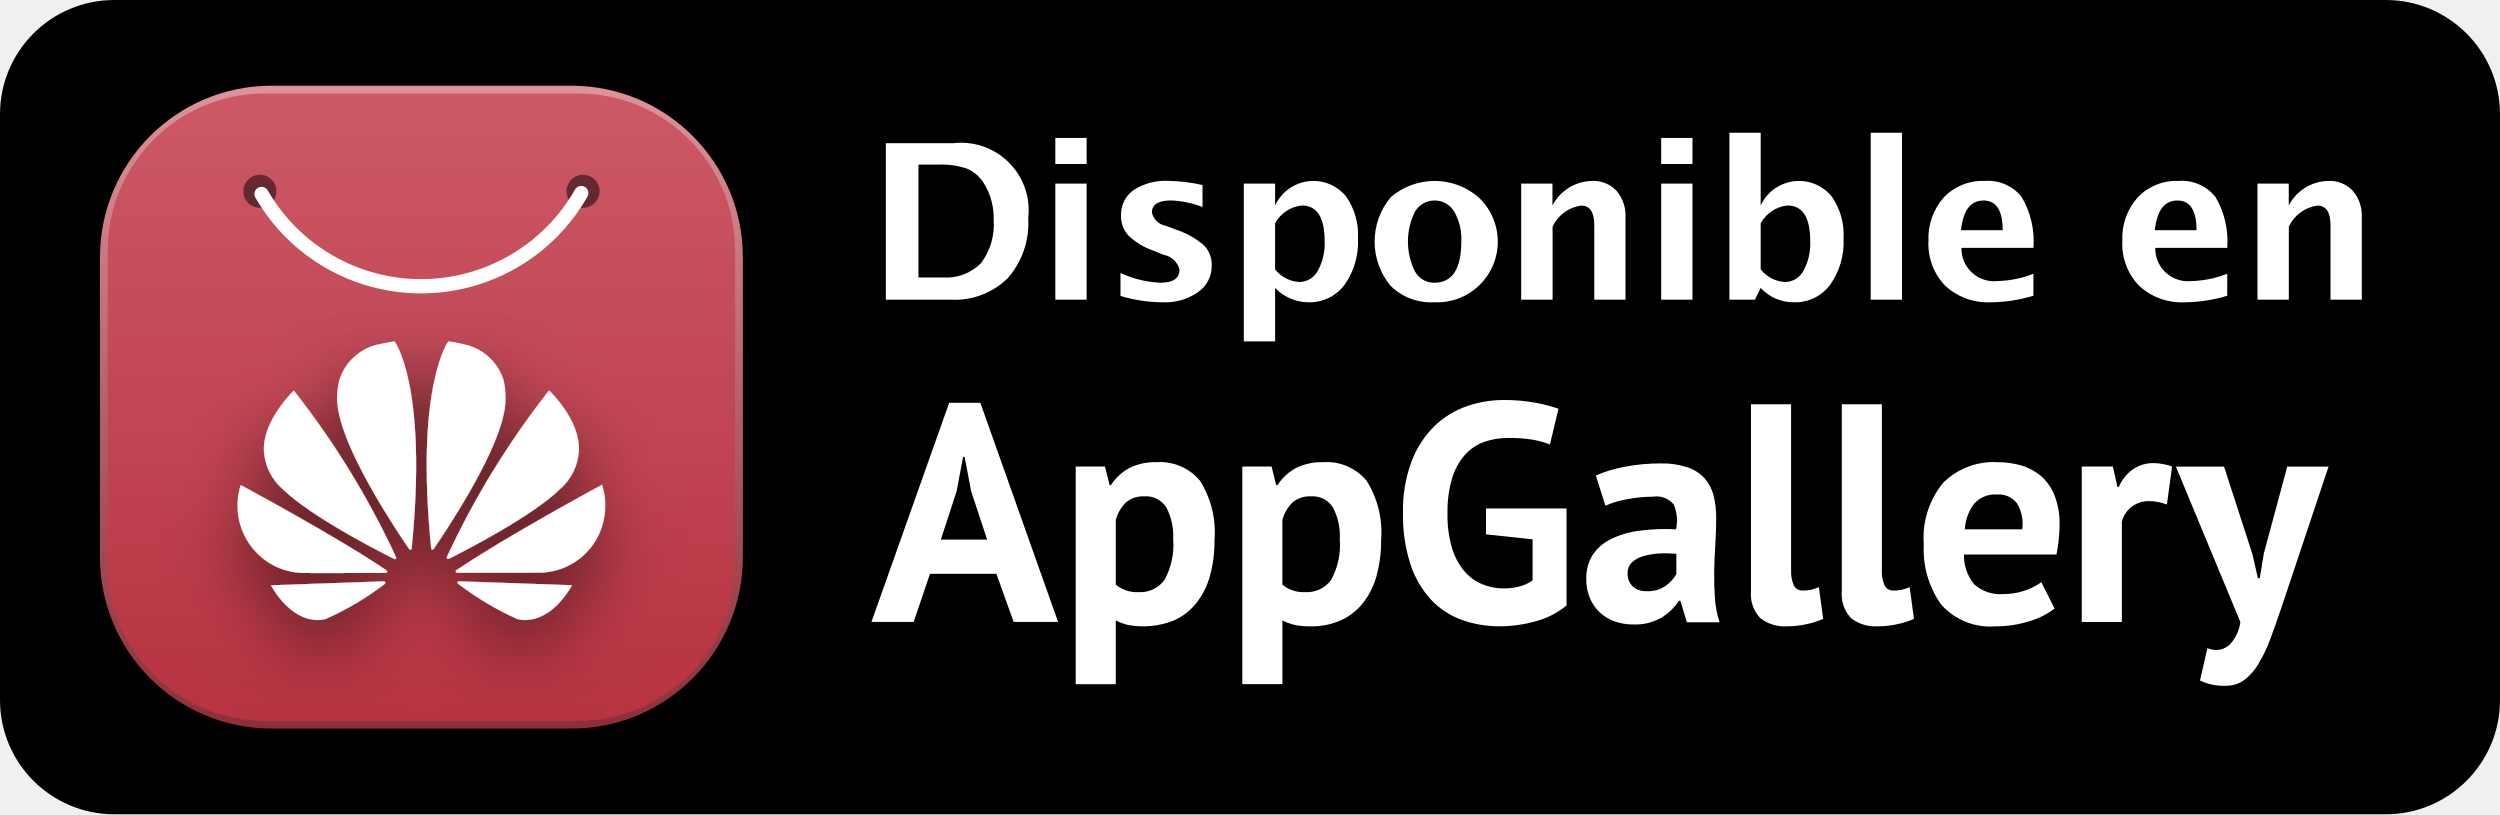
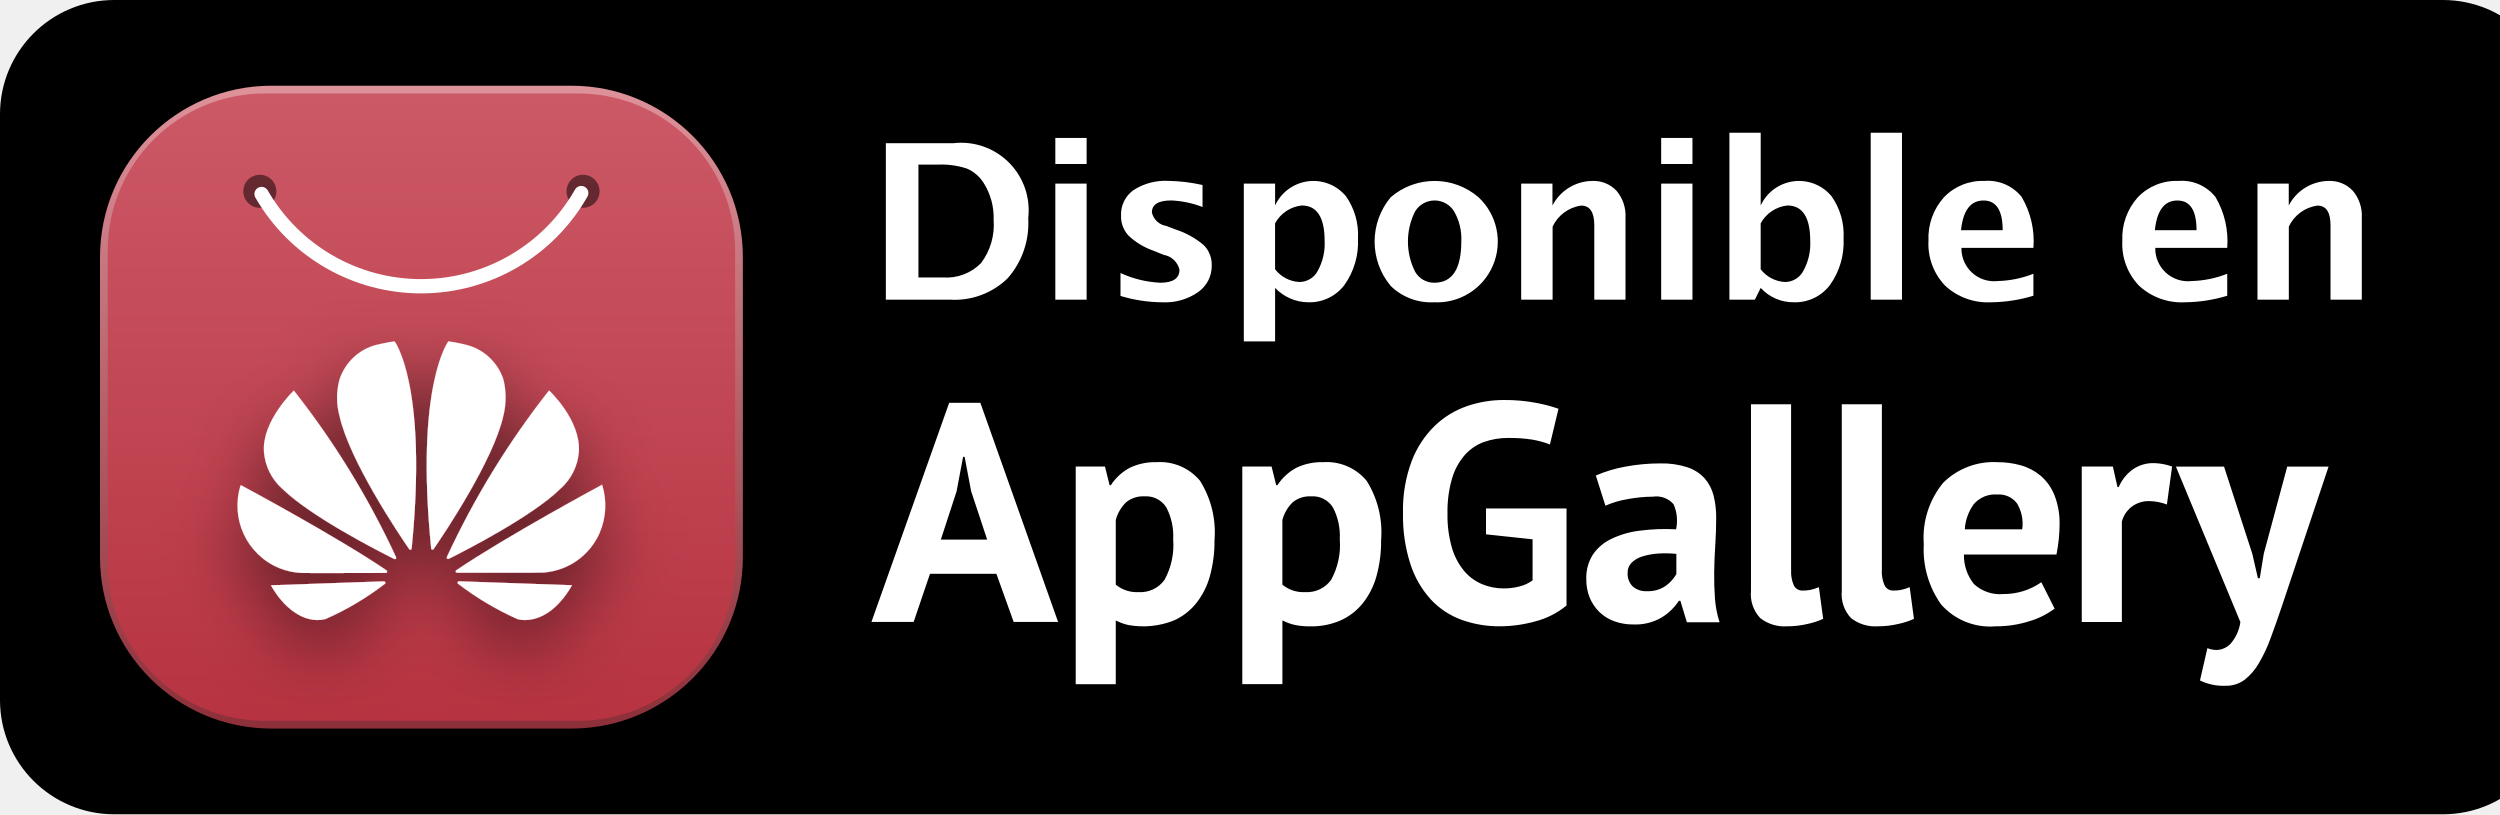
<svg xmlns="http://www.w3.org/2000/svg" xmlns:xlink="http://www.w3.org/1999/xlink" id="app-gallery-es.svg" width="175" height="57" viewBox="0 0 175 57">
  <defs>
    <style>
      .cls-1 {
        fill: url(#linear-gradient);
      }

      .cls-2, .cls-3, .cls-5, .cls-6 {
        fill-rule: evenodd;
      }

      .cls-2 {
        fill: url(#linear-gradient-2);
      }

      .cls-3, .cls-6 {
        fill: #fff;
      }

      .cls-3 {
        filter: url(#filter);
      }

      .cls-4 {
        opacity: 0.5;
      }

      .cls-5 {
        fill: none;
        stroke: #fff;
        stroke-linecap: round;
        stroke-width: 1px;
        filter: url(#filter-2);
      }
    </style>
    <linearGradient id="linear-gradient" x1="29.5" y1="51" x2="29.5" y2="6" gradientUnits="userSpaceOnUse">
      <stop offset="0" stop-color="#8c2f39" />
      <stop offset="1" stop-color="#de929a" />
    </linearGradient>
    <linearGradient id="linear-gradient-2" x1="717.5" y1="830.469" x2="717.5" y2="786.531" gradientUnits="userSpaceOnUse">
      <stop offset="0" stop-color="#b73341" />
      <stop offset="1" stop-color="#cc5966" />
    </linearGradient>
    <filter id="filter" x="699" y="800" width="38" height="32" filterUnits="userSpaceOnUse">
      <feOffset result="offset" dy="2" in="SourceAlpha" />
      <feGaussianBlur result="blur" stdDeviation="2.449" />
      <feFlood result="flood" flood-opacity="0.51" />
      <feComposite result="composite" operator="in" in2="blur" />
      <feBlend result="blend" in="SourceGraphic" />
    </filter>
    <filter id="filter-2" x="700" y="790" width="36" height="19" filterUnits="userSpaceOnUse">
      <feOffset result="offset" dy="2" in="SourceAlpha" />
      <feGaussianBlur result="blur" stdDeviation="2.449" />
      <feFlood result="flood" flood-opacity="0.34" />
      <feComposite result="composite" operator="in" in2="blur" />
      <feBlend result="blend" in="SourceGraphic" />
    </filter>
  </defs>
-   <rect id="bkg" width="175" height="57" rx="8" ry="8" />
+   <rect id="bkg" width="179" height="57" rx="8" ry="8" />
  <rect id="Rounded_Rectangle_1" data-name="Rounded Rectangle 1" class="cls-1" x="7" y="6" width="45" height="45" rx="12" ry="12" />
  <path id="Rounded_Rectangle_1_copy" data-name="Rounded Rectangle 1 copy" class="cls-2" d="M706.542,786.542h21.916a11,11,0,0,1,11,11v21.916a11,11,0,0,1-11,11H706.542a11,11,0,0,1-11-11V797.542A11,11,0,0,1,706.542,786.542Z" transform="translate(-688 -780)" />
  <path id="logo" class="cls-3" d="M715.734,819.022a59.353,59.353,0,0,0-7.166-11.691s-2.253,2.149-2.092,4.3a3.814,3.814,0,0,0,1.3,2.594c1.967,1.927,6.722,4.357,7.827,4.907a0.09,0.09,0,0,0,.106-0.018,0.083,0.083,0,0,0,.02-0.095h0Zm-0.756,1.742a0.111,0.111,0,0,0-.1-0.072v0l-7.915.277c0.858,1.541,2.305,2.736,3.811,2.37a20.112,20.112,0,0,0,4.172-2.472l0,0A0.089,0.089,0,0,0,714.978,820.764Zm0.088-.834h0c-3.477-2.36-10.218-5.98-10.218-5.98a4.723,4.723,0,0,0,2.711,5.821,4.786,4.786,0,0,0,1.514.335c0.12,0.02,4.711,0,5.94,0a0.1,0.1,0,0,0,.079-0.054A0.1,0.1,0,0,0,715.066,819.93Zm0.556-16.039c-0.345.032-1.275,0.246-1.275,0.246a3.68,3.68,0,0,0-2.592,2.457,4.88,4.88,0,0,0,.01,2.526c0.7,3.121,4.143,8.251,4.884,9.328a0.085,0.085,0,0,0,.093.035,0.1,0.1,0,0,0,.075-0.1C717.955,806.93,715.622,803.891,715.622,803.891Zm7.627,2.7a3.684,3.684,0,0,0-2.617-2.457s-0.6-.154-1.245-0.246c0,0-2.346,3.04-1.206,14.5h0a0.093,0.093,0,0,0,.175.044h0c0.757-1.106,4.178-6.207,4.877-9.316A5.316,5.316,0,0,0,723.249,806.594Zm-3.131,14.1a0.117,0.117,0,0,0-.09.062,0.115,0.115,0,0,0,.03.107v0a20.767,20.767,0,0,0,4.162,2.477s2.046,0.7,3.826-2.371l-7.928-.278h0Zm10.033-6.765s-6.729,3.633-10.21,5.991l0,0a0.1,0.1,0,0,0-.042.114,0.118,0.118,0,0,0,.082.062h0c1.245,0,5.962.006,6.082-.015a4.709,4.709,0,0,0,1.361-.316,4.648,4.648,0,0,0,2.549-2.451A4.833,4.833,0,0,0,730.151,813.931Zm-1.628-2.307c0.141-2.229-2.088-4.293-2.088-4.293a59.23,59.23,0,0,0-7.154,11.659h0a0.114,0.114,0,0,0,.024.127,0.1,0.1,0,0,0,.105.009c1.134-.565,5.855-2.981,7.81-4.9A3.839,3.839,0,0,0,728.523,811.624Z" transform="translate(-688 -780)" />
  <circle id="o" class="cls-4" cx="18.188" cy="13.39" r="1.157" />
  <circle id="o-2" data-name="o" class="cls-4" cx="40.813" cy="13.39" r="1.157" />
  <g transform="translate(-688 -780)" style="fill: none; filter: url(#filter-2)">
    <path id="handle" class="cls-5" d="M728.687,793.515a12.89,12.89,0,0,1-22.378.065" style="stroke: inherit; filter: none; fill: inherit" />
  </g>
  <use transform="translate(-688 -780)" xlink:href="#handle" style="stroke: #fff; filter: none; fill: none" />
  <path id="text-app-gallery" class="cls-6" d="M757.746,820.164H753.1l-1.145,3.373H749l5.443-15.342h2.181l5.443,15.342h-3.11Zm-3.887-2.394H757.1l-1.123-3.394-0.453-2.394h-0.108L754.96,814.4Zm9.437-5.114h2.052l0.324,1.306h0.087a3.6,3.6,0,0,1,1.328-1.219,4.072,4.072,0,0,1,1.868-.391,3.633,3.633,0,0,1,3.045,1.3,6.786,6.786,0,0,1,1.015,4.167,9.042,9.042,0,0,1-.324,2.513,5.312,5.312,0,0,1-.961,1.9,4.2,4.2,0,0,1-1.555,1.2,5.8,5.8,0,0,1-3.207.316,3.815,3.815,0,0,1-.864-0.316v4.461H763.3V812.656Zm4.817,2.089a1.861,1.861,0,0,0-1.285.414,2.7,2.7,0,0,0-.724,1.24v4.526a2.3,2.3,0,0,0,1.6.523,2.07,2.07,0,0,0,1.814-.86,5.076,5.076,0,0,0,.605-2.84,4.3,4.3,0,0,0-.475-2.219A1.658,1.658,0,0,0,768.113,814.745Zm6.846-2.089h2.051l0.324,1.306h0.087a3.6,3.6,0,0,1,1.328-1.219,4.072,4.072,0,0,1,1.868-.391,3.633,3.633,0,0,1,3.045,1.3,6.786,6.786,0,0,1,1.015,4.167,9.042,9.042,0,0,1-.324,2.513,5.312,5.312,0,0,1-.961,1.9,4.2,4.2,0,0,1-1.555,1.2,5.088,5.088,0,0,1-2.105.413,5.144,5.144,0,0,1-1.1-.1,3.815,3.815,0,0,1-.864-0.316v4.461h-2.807V812.656Zm4.816,2.089a1.861,1.861,0,0,0-1.285.414,2.7,2.7,0,0,0-.724,1.24v4.526a2.3,2.3,0,0,0,1.6.523,2.07,2.07,0,0,0,1.814-.86,5.076,5.076,0,0,0,.605-2.84,4.3,4.3,0,0,0-.475-2.219A1.658,1.658,0,0,0,779.775,814.745Zm12.245,0.849h5.637v6.79a5.658,5.658,0,0,1-2.171,1.109,9.357,9.357,0,0,1-2.494.348,7.719,7.719,0,0,1-2.689-.457,5.505,5.505,0,0,1-2.149-1.425,6.785,6.785,0,0,1-1.425-2.47,10.95,10.95,0,0,1-.519-3.568,9.735,9.735,0,0,1,.616-3.667,6.875,6.875,0,0,1,1.62-2.459,6.123,6.123,0,0,1,2.257-1.371,7.882,7.882,0,0,1,2.548-.424,11.822,11.822,0,0,1,2.279.2,10.578,10.578,0,0,1,1.565.414l-0.6,2.5a6.213,6.213,0,0,0-1.21-.337,10.063,10.063,0,0,0-1.706-.12,4.969,4.969,0,0,0-1.706.283,3.3,3.3,0,0,0-1.35.925,4.394,4.394,0,0,0-.885,1.643,8.231,8.231,0,0,0-.314,2.437,8.12,8.12,0,0,0,.3,2.361,4.555,4.555,0,0,0,.842,1.632,3.327,3.327,0,0,0,1.263.947,3.943,3.943,0,0,0,1.545.305,4.3,4.3,0,0,0,1.1-.142,2.5,2.5,0,0,0,.907-0.424v-2.873l-3.261-.348v-1.806Zm7.688-2.307a9.232,9.232,0,0,1,2.052-.62,13.157,13.157,0,0,1,2.484-.228,5.616,5.616,0,0,1,1.879.272,2.855,2.855,0,0,1,1.2.772,2.887,2.887,0,0,1,.626,1.2,6.132,6.132,0,0,1,.184,1.567q0,0.957-.065,1.926t-0.075,1.9q-0.012.936,0.054,1.817a6.883,6.883,0,0,0,.324,1.665h-2.29l-0.453-1.5h-0.108a3.852,3.852,0,0,1-1.2,1.164,3.61,3.61,0,0,1-1.976.49,3.807,3.807,0,0,1-1.36-.229,2.943,2.943,0,0,1-1.037-.652,2.991,2.991,0,0,1-.67-1,3.38,3.38,0,0,1-.237-1.295,3.041,3.041,0,0,1,.443-1.687,3.2,3.2,0,0,1,1.274-1.109,6.288,6.288,0,0,1,1.987-.588,14,14,0,0,1,2.581-.1,2.854,2.854,0,0,0-.173-1.752,1.585,1.585,0,0,0-1.447-.533,9.794,9.794,0,0,0-1.782.174,6.55,6.55,0,0,0-1.544.457Zm3.564,8.095a2.149,2.149,0,0,0,1.339-.38,2.649,2.649,0,0,0,.734-0.816v-1.415a7.833,7.833,0,0,0-1.285-.022,4.747,4.747,0,0,0-1.091.2,1.832,1.832,0,0,0-.755.436,0.973,0.973,0,0,0-.281.718,1.242,1.242,0,0,0,.356.946A1.372,1.372,0,0,0,803.272,821.382Zm10.107-1.5a2.392,2.392,0,0,0,.194,1.11,0.664,0.664,0,0,0,.626.348,2.848,2.848,0,0,0,.508-0.044,3.005,3.005,0,0,0,.615-0.195l0.3,2.219a5.306,5.306,0,0,1-1.058.348,6.178,6.178,0,0,1-1.469.174,2.742,2.742,0,0,1-1.879-.576,2.437,2.437,0,0,1-.648-1.9V808.3h2.808v11.577Zm6.349,0a2.377,2.377,0,0,0,.2,1.11,0.663,0.663,0,0,0,.626.348,2.829,2.829,0,0,0,.507-0.044,3.011,3.011,0,0,0,.616-0.195l0.3,2.219a5.284,5.284,0,0,1-1.058.348,6.172,6.172,0,0,1-1.469.174,2.743,2.743,0,0,1-1.879-.576,2.441,2.441,0,0,1-.647-1.9V808.3h2.807v11.577Zm12.094,2.72a5.48,5.48,0,0,1-1.76.881,7.637,7.637,0,0,1-2.365.359,4.568,4.568,0,0,1-3.822-1.534,6.627,6.627,0,0,1-1.21-4.21,6.056,6.056,0,0,1,1.361-4.309,5.013,5.013,0,0,1,3.822-1.436,5.941,5.941,0,0,1,1.6.217,3.738,3.738,0,0,1,1.383.718,3.538,3.538,0,0,1,.971,1.35,5.316,5.316,0,0,1,.368,2.11c0,0.305-.019.631-0.054,0.98s-0.09.711-.162,1.088h-6.479a3.2,3.2,0,0,0,.7,2.067,2.681,2.681,0,0,0,2.063.7,4.572,4.572,0,0,0,2.656-.827Zm-4.017-7.986a1.959,1.959,0,0,0-1.631.664,3.3,3.3,0,0,0-.637,1.773h4.017a2.756,2.756,0,0,0-.356-1.806A1.583,1.583,0,0,0,827.805,814.615Zm11.878,0.7a3.643,3.643,0,0,0-1.209-.239,1.969,1.969,0,0,0-1.263.4,1.942,1.942,0,0,0-.681,1.034v7.029h-2.807V812.656H835.9l0.324,1.437h0.086a2.968,2.968,0,0,1,.994-1.241,2.508,2.508,0,0,1,1.468-.435,4.078,4.078,0,0,1,1.275.239Zm5.982,3.46,0.389,1.7h0.13l0.281-1.719,1.641-6.093H851l-3.283,9.815q-0.41,1.218-.788,2.23a10.2,10.2,0,0,1-.831,1.752,3.944,3.944,0,0,1-1,1.142,2.15,2.15,0,0,1-1.306.4,3.717,3.717,0,0,1-1.793-.37l0.518-2.263a1.722,1.722,0,0,0,.648.13,1.418,1.418,0,0,0,.961-0.424,2.883,2.883,0,0,0,.7-1.534l-4.514-10.881h3.37Z" transform="translate(-688 -780)" />
  <path id="text-1" class="cls-6" d="M750.009,800.975v-10.95h4.713a4.728,4.728,0,0,1,5.254,5.246,5.834,5.834,0,0,1-1.436,4.206,5.3,5.3,0,0,1-4.017,1.5h-4.514Zm2.279-1.554h1.7a3.4,3.4,0,0,0,2.682-1,4.443,4.443,0,0,0,.884-3.022,4.54,4.54,0,0,0-.71-2.612,2.585,2.585,0,0,0-1.177-.992,5.684,5.684,0,0,0-2-.273h-1.376v7.894Zm9.585-7.939v-1.827h2.191v1.827h-2.191Zm0,9.493v-8.124h2.191v8.124h-2.191Zm4.562-.259v-1.605a7.472,7.472,0,0,0,2.782.68q1.347,0,1.347-.917a1.378,1.378,0,0,0-1.11-1.036l-0.74-.3a4.805,4.805,0,0,1-1.724-1.051,1.977,1.977,0,0,1-.518-1.391,2.091,2.091,0,0,1,.881-1.794,4.125,4.125,0,0,1,2.463-.64,11.661,11.661,0,0,1,2.361.289v1.539a6.928,6.928,0,0,0-2.183-.459q-1.362,0-1.361.843a1.22,1.22,0,0,0,1.006.94l0.636,0.244a5.846,5.846,0,0,1,1.987,1.1,1.928,1.928,0,0,1,.559,1.428,2.222,2.222,0,0,1-.951,1.861,4.015,4.015,0,0,1-2.475.714A10.353,10.353,0,0,1,766.435,800.716Zm8.632,3.182V792.851h2.19v1.532a2.955,2.955,0,0,1,4.961-.644,4.672,4.672,0,0,1,.84,2.952,5.154,5.154,0,0,1-.947,3.256,3.055,3.055,0,0,1-2.538,1.213,3.249,3.249,0,0,1-2.316-1.006V803.9h-2.19Zm2.19-5.046a2.3,2.3,0,0,0,1.7.888,1.458,1.458,0,0,0,1.287-.781,3.936,3.936,0,0,0,.481-2.083q0-2.493-1.606-2.493a2.428,2.428,0,0,0-1.864,1.25v3.219Zm11.11,2.308a4.027,4.027,0,0,1-3.023-1.15,4.841,4.841,0,0,1,.008-6.205,4.708,4.708,0,0,1,6.141,0A4.251,4.251,0,0,1,788.367,801.16Zm0.037-1.369q1.887,0,1.887-2.893a3.812,3.812,0,0,0-.5-2.094,1.6,1.6,0,0,0-2.738,0,4.7,4.7,0,0,0,0,4.21A1.531,1.531,0,0,0,788.4,799.791Zm6.078,1.184v-8.124h2.19v1.532a3.184,3.184,0,0,1,2.768-1.717,2.207,2.207,0,0,1,1.716.688,2.681,2.681,0,0,1,.629,1.879v5.742H799.6v-5.2q0-1.385-.918-1.384a2.6,2.6,0,0,0-2,1.472v5.113h-2.19Zm9.8-9.493v-1.827h2.19v1.827h-2.19Zm0,9.493v-8.124h2.19v8.124h-2.19Zm4.777,0V789.292h2.19v5.091a2.955,2.955,0,0,1,4.961-.644,4.672,4.672,0,0,1,.84,2.952,5.156,5.156,0,0,1-.947,3.252,3.042,3.042,0,0,1-2.531,1.217,3.1,3.1,0,0,1-2.323-1.006l-0.407.821h-1.783Zm2.19-2.123a2.3,2.3,0,0,0,1.7.888,1.457,1.457,0,0,0,1.287-.781,3.936,3.936,0,0,0,.481-2.083q0-2.493-1.605-2.493a2.43,2.43,0,0,0-1.865,1.25v3.219Zm7.7,2.123V789.292h2.19v11.683h-2.19Zm11.391-.274a10.5,10.5,0,0,1-2.96.459,4.389,4.389,0,0,1-3.211-1.154,4.215,4.215,0,0,1-1.176-3.152,4.263,4.263,0,0,1,1.076-3.037,3.714,3.714,0,0,1,2.845-1.151,3.009,3.009,0,0,1,2.605,1.125,6.1,6.1,0,0,1,.821,3.559H825.3a2.291,2.291,0,0,0,2.553,2.323,7.261,7.261,0,0,0,2.486-.511V800.7Zm-5.068-4.587h2.915q0-2.079-1.34-2.079Q825.486,794.035,825.271,796.114Zm18.638,4.587a10.5,10.5,0,0,1-2.959.459,4.387,4.387,0,0,1-3.211-1.154,4.212,4.212,0,0,1-1.177-3.152,4.264,4.264,0,0,1,1.077-3.037,3.712,3.712,0,0,1,2.845-1.151,3.007,3.007,0,0,1,2.6,1.125,6.1,6.1,0,0,1,.821,3.559h-5.038a2.29,2.29,0,0,0,2.552,2.323,7.261,7.261,0,0,0,2.486-.511V800.7Zm-5.068-4.587h2.915q0-2.079-1.339-2.079Q839.055,794.035,838.841,796.114Zm7.181,4.861v-8.124h2.19v1.532a3.182,3.182,0,0,1,2.767-1.717,2.208,2.208,0,0,1,1.717.688,2.681,2.681,0,0,1,.629,1.879v5.742h-2.19v-5.2q0-1.385-.918-1.384a2.6,2.6,0,0,0-2,1.472v5.113h-2.19Z" transform="translate(-688 -780)" />
</svg>
